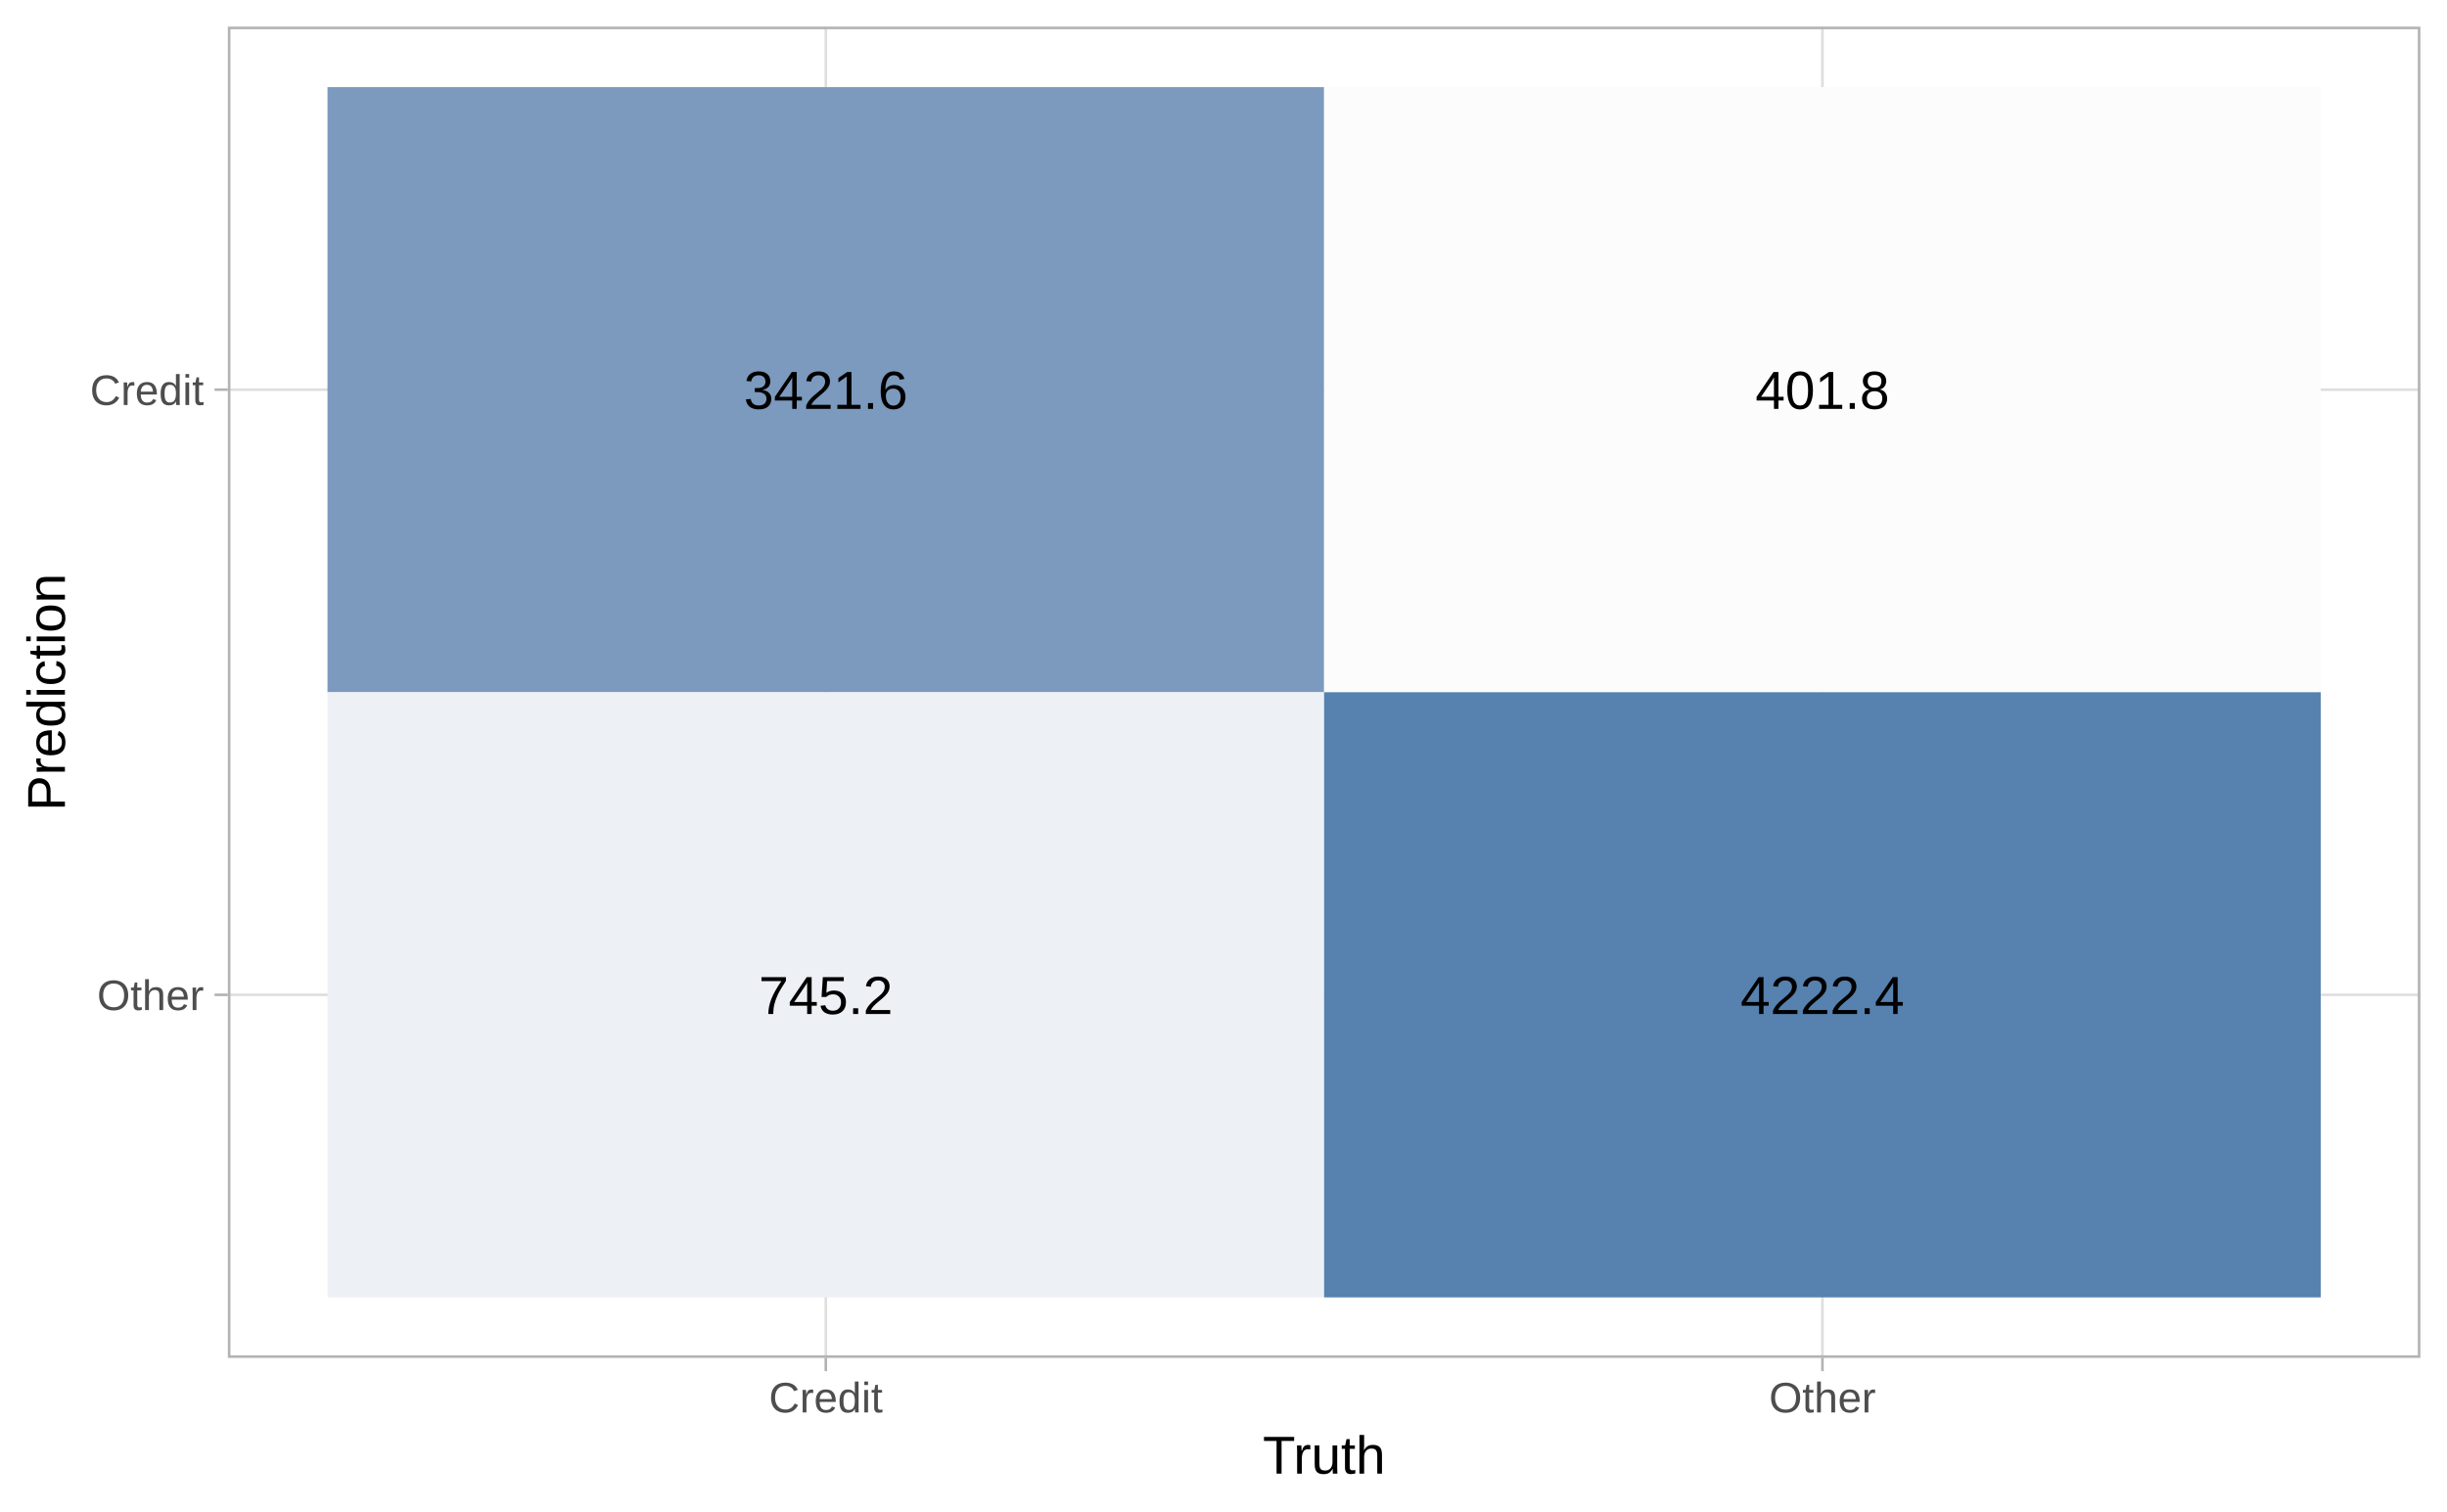
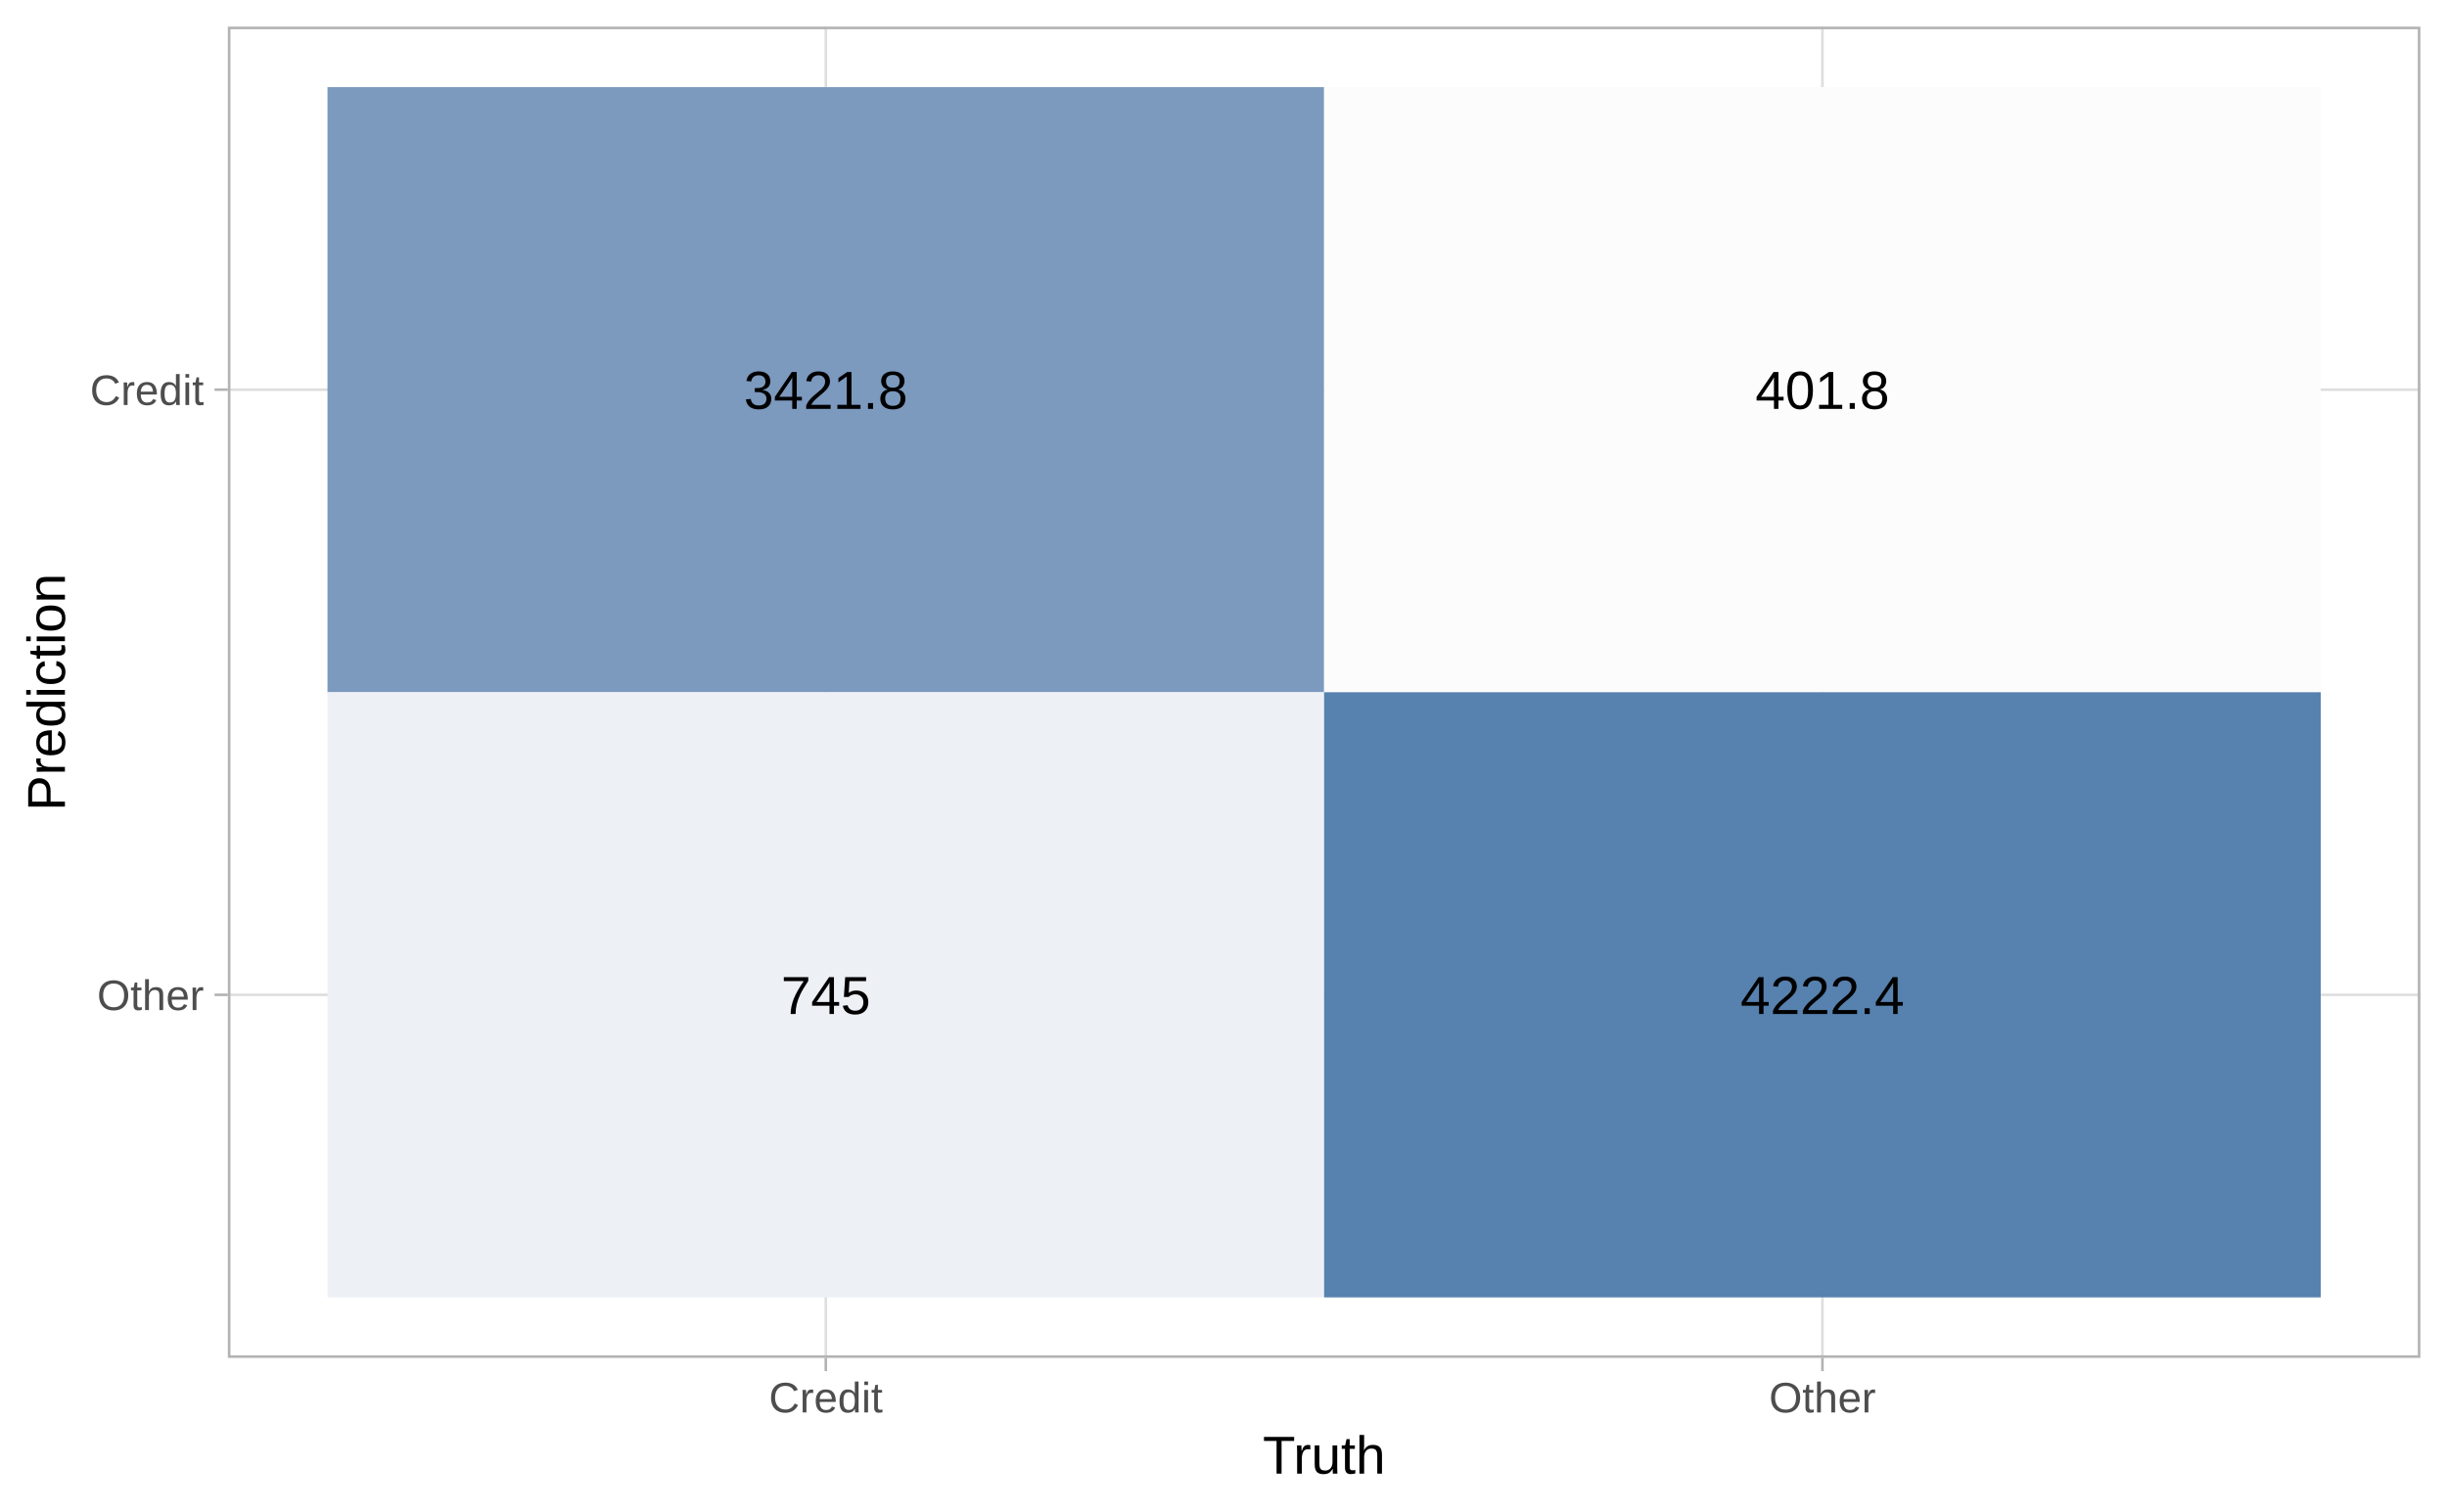
<svg xmlns="http://www.w3.org/2000/svg" class="svglite" width="504.00pt" height="311.47pt" viewBox="0 0 504.00 311.47">
  <defs>
    <style type="text/css">
    .svglite line, .svglite polyline, .svglite polygon, .svglite path, .svglite rect, .svglite circle {
      fill: none;
      stroke: #000000;
      stroke-linecap: round;
      stroke-linejoin: round;
      stroke-miterlimit: 10.00;
+     }
+     .svglite text {
+       white-space: pre;
    }
  </style>
  </defs>
  <rect width="100%" height="100%" style="stroke: none; fill: #FFFFFF;" />
  <defs>
    <clipPath id="cpMC4wMHw1MDQuMDB8MC4wMHwzMTEuNDc=">
      <rect x="0.00" y="0.00" width="504.00" height="311.47" />
    </clipPath>
  </defs>
  <g clip-path="url(#cpMC4wMHw1MDQuMDB8MC4wMHwzMTEuNDc=)">
    <rect x="0.00" y="0.00" width="504.00" height="311.47" style="stroke-width: 1.07; stroke: #FFFFFF; fill: #FFFFFF;" />
  </g>
  <defs>
    <clipPath id="cpNDYuOTN8NDk4LjUyfDUuNDh8Mjc5Ljcy">
      <rect x="46.93" y="5.48" width="451.59" height="274.24" />
    </clipPath>
  </defs>
  <g clip-path="url(#cpNDYuOTN8NDk4LjUyfDUuNDh8Mjc5Ljcy)">
    <polyline points="46.93,204.93 498.52,204.93 " style="stroke-width: 0.53; stroke: #DEDEDE; stroke-linecap: butt;" />
    <polyline points="46.93,80.27 498.52,80.27 " style="stroke-width: 0.53; stroke: #DEDEDE; stroke-linecap: butt;" />
    <polyline points="170.09,279.72 170.09,5.48 " style="stroke-width: 0.53; stroke: #DEDEDE; stroke-linecap: butt;" />
    <polyline points="375.36,279.72 375.36,5.48 " style="stroke-width: 0.53; stroke: #DEDEDE; stroke-linecap: butt;" />
    <rect x="67.45" y="17.95" width="205.27" height="124.66" style="stroke-width: 0.21; stroke: none; stroke-linecap: square; stroke-linejoin: miter; fill: #7C99BE;" />
    <rect x="67.45" y="142.60" width="205.27" height="124.66" style="stroke-width: 0.21; stroke: none; stroke-linecap: square; stroke-linejoin: miter; fill: #EDF0F5;" />
    <rect x="272.72" y="17.95" width="205.27" height="124.66" style="stroke-width: 0.21; stroke: none; stroke-linecap: square; stroke-linejoin: miter; fill: #FCFCFC;" />
    <rect x="272.72" y="142.60" width="205.27" height="124.66" style="stroke-width: 0.21; stroke: none; stroke-linecap: square; stroke-linejoin: miter; fill: #5781AE;" />
-     <text x="170.09" y="84.23" text-anchor="middle" style="font-size: 11.04px; font-family: Arial;" textLength="33.74px" lengthAdjust="spacingAndGlyphs">3421.6</text>
-     <text x="170.09" y="208.89" text-anchor="middle" style="font-size: 11.04px; font-family: Arial;" textLength="27.60px" lengthAdjust="spacingAndGlyphs">745.2</text>
-     <text x="375.36" y="84.23" text-anchor="middle" style="font-size: 11.04px; font-family: Arial;" textLength="27.60px" lengthAdjust="spacingAndGlyphs">401.8</text>
-     <text x="375.36" y="208.89" text-anchor="middle" style="font-size: 11.04px; font-family: Arial;" textLength="33.74px" lengthAdjust="spacingAndGlyphs">4222.4</text>
+     <text x="170.09" y="84.23" text-anchor="middle" style="font-size: 11.04px; font-family: &quot;Arial&quot;;" textLength="33.74px" lengthAdjust="spacingAndGlyphs">3421.8</text>
+     <text x="170.09" y="208.89" text-anchor="middle" style="font-size: 11.04px; font-family: &quot;Arial&quot;;" textLength="18.40px" lengthAdjust="spacingAndGlyphs">745</text>
+     <text x="375.36" y="84.23" text-anchor="middle" style="font-size: 11.04px; font-family: &quot;Arial&quot;;" textLength="27.60px" lengthAdjust="spacingAndGlyphs">401.8</text>
+     <text x="375.36" y="208.89" text-anchor="middle" style="font-size: 11.04px; font-family: &quot;Arial&quot;;" textLength="33.74px" lengthAdjust="spacingAndGlyphs">4222.4</text>
    <rect x="46.93" y="5.48" width="451.59" height="274.24" style="stroke-width: 1.07; stroke: #B3B3B3;" />
  </g>
  <g clip-path="url(#cpMC4wMHw1MDQuMDB8MC4wMHwzMTEuNDc=)">
-     <text x="42.00" y="208.08" text-anchor="end" style="font-size: 8.80px; fill: #4D4D4D; font-family: Arial;" textLength="22.00px" lengthAdjust="spacingAndGlyphs">Other</text>
-     <text x="42.00" y="83.43" text-anchor="end" style="font-size: 8.80px; fill: #4D4D4D; font-family: Arial;" textLength="23.46px" lengthAdjust="spacingAndGlyphs">Credit</text>
+     <text x="42.00" y="208.08" text-anchor="end" style="font-size: 8.80px;fill: #4D4D4D; font-family: &quot;Arial&quot;;" textLength="22.00px" lengthAdjust="spacingAndGlyphs">Other</text>
+     <text x="42.00" y="83.43" text-anchor="end" style="font-size: 8.80px;fill: #4D4D4D; font-family: &quot;Arial&quot;;" textLength="23.46px" lengthAdjust="spacingAndGlyphs">Credit</text>
    <polyline points="44.19,204.93 46.93,204.93 " style="stroke-width: 0.53; stroke: #B3B3B3; stroke-linecap: butt;" />
    <polyline points="44.19,80.27 46.93,80.27 " style="stroke-width: 0.53; stroke: #B3B3B3; stroke-linecap: butt;" />
    <polyline points="170.09,282.46 170.09,279.72 " style="stroke-width: 0.53; stroke: #B3B3B3; stroke-linecap: butt;" />
    <polyline points="375.36,282.46 375.36,279.72 " style="stroke-width: 0.53; stroke: #B3B3B3; stroke-linecap: butt;" />
-     <text x="170.09" y="290.96" text-anchor="middle" style="font-size: 8.80px; fill: #4D4D4D; font-family: Arial;" textLength="23.46px" lengthAdjust="spacingAndGlyphs">Credit</text>
-     <text x="375.36" y="290.96" text-anchor="middle" style="font-size: 8.80px; fill: #4D4D4D; font-family: Arial;" textLength="22.00px" lengthAdjust="spacingAndGlyphs">Other</text>
-     <text x="272.72" y="303.57" text-anchor="middle" style="font-size: 11.00px; font-family: Arial;" textLength="25.68px" lengthAdjust="spacingAndGlyphs">Truth</text>
-     <text transform="translate(13.37,142.60) rotate(-90)" text-anchor="middle" style="font-size: 11.00px; font-family: Arial;" textLength="48.92px" lengthAdjust="spacingAndGlyphs">Prediction</text>
+     <text x="170.09" y="290.96" text-anchor="middle" style="font-size: 8.80px;fill: #4D4D4D; font-family: &quot;Arial&quot;;" textLength="23.46px" lengthAdjust="spacingAndGlyphs">Credit</text>
+     <text x="375.36" y="290.96" text-anchor="middle" style="font-size: 8.80px;fill: #4D4D4D; font-family: &quot;Arial&quot;;" textLength="22.00px" lengthAdjust="spacingAndGlyphs">Other</text>
+     <text x="272.72" y="303.57" text-anchor="middle" style="font-size: 11.00px; font-family: &quot;Arial&quot;;" textLength="25.68px" lengthAdjust="spacingAndGlyphs">Truth</text>
+     <text transform="translate(13.37,142.60) rotate(-90)" text-anchor="middle" style="font-size: 11.00px; font-family: &quot;Arial&quot;;" textLength="48.92px" lengthAdjust="spacingAndGlyphs">Prediction</text>
  </g>
</svg>
